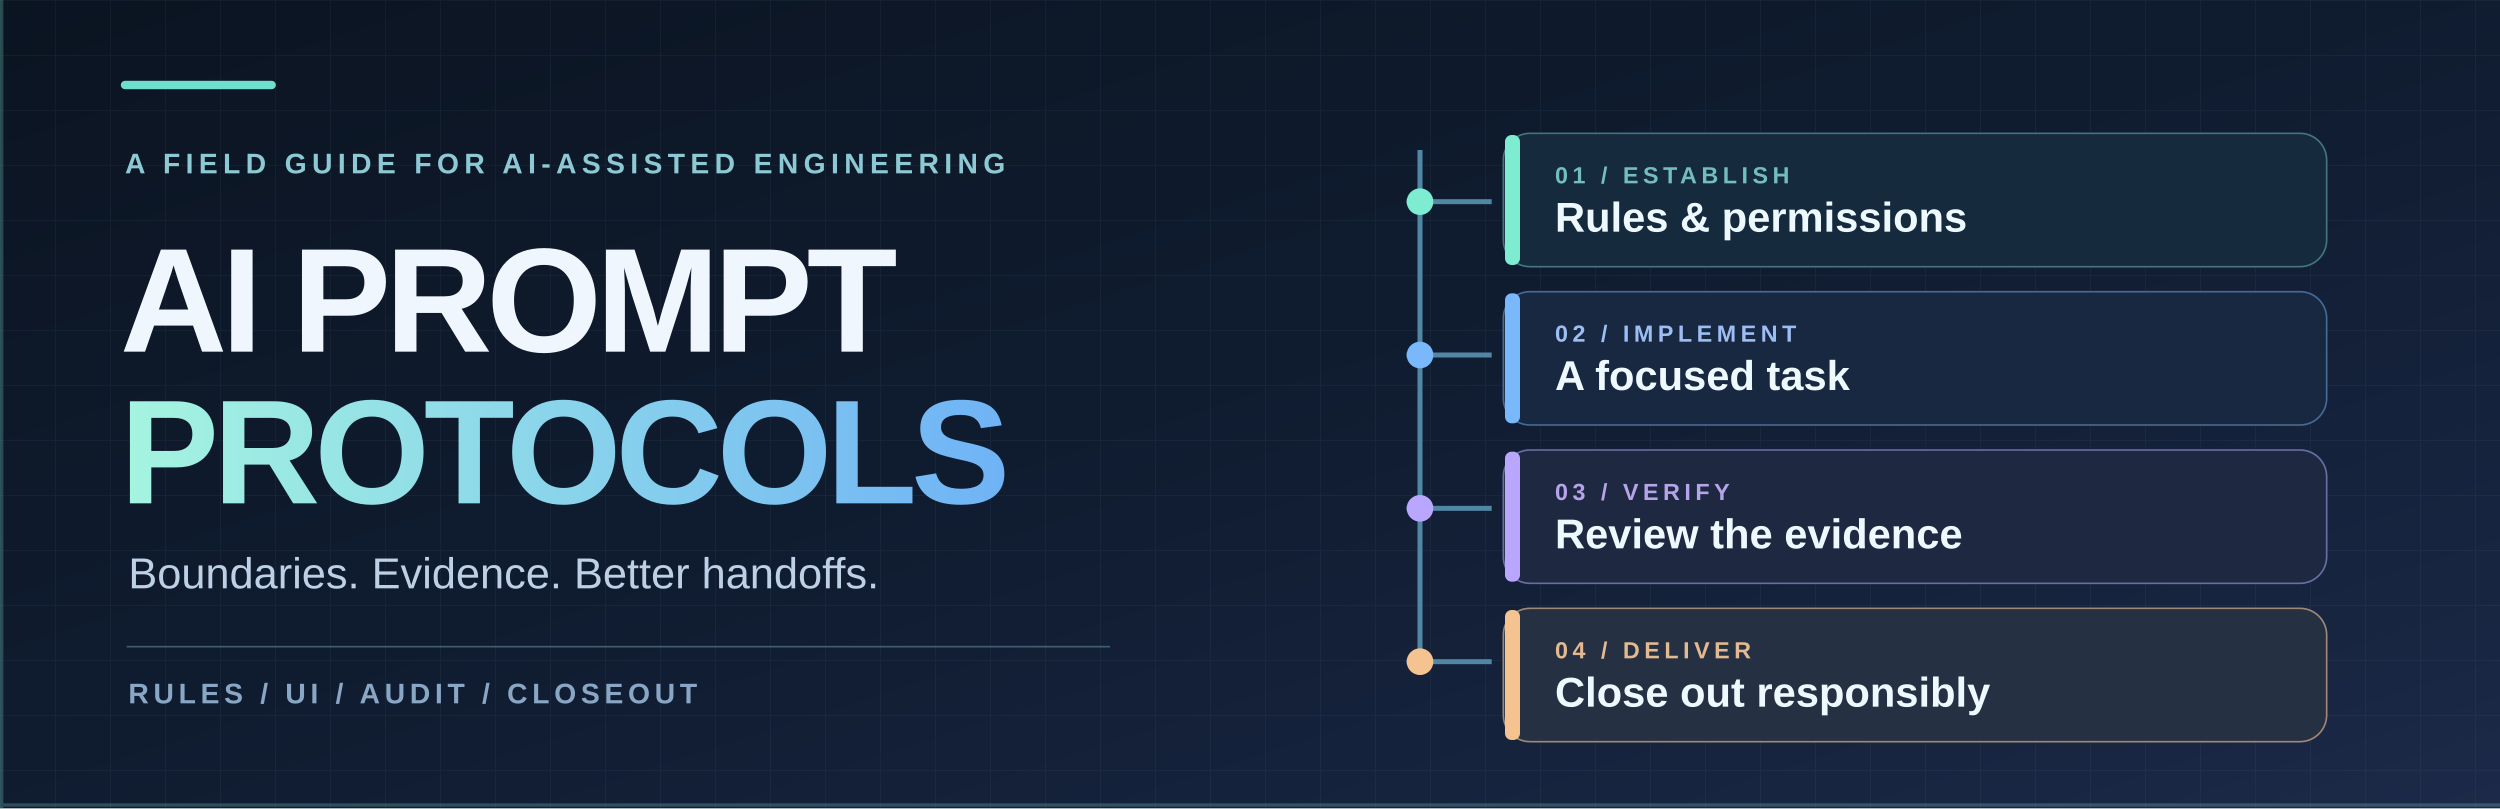
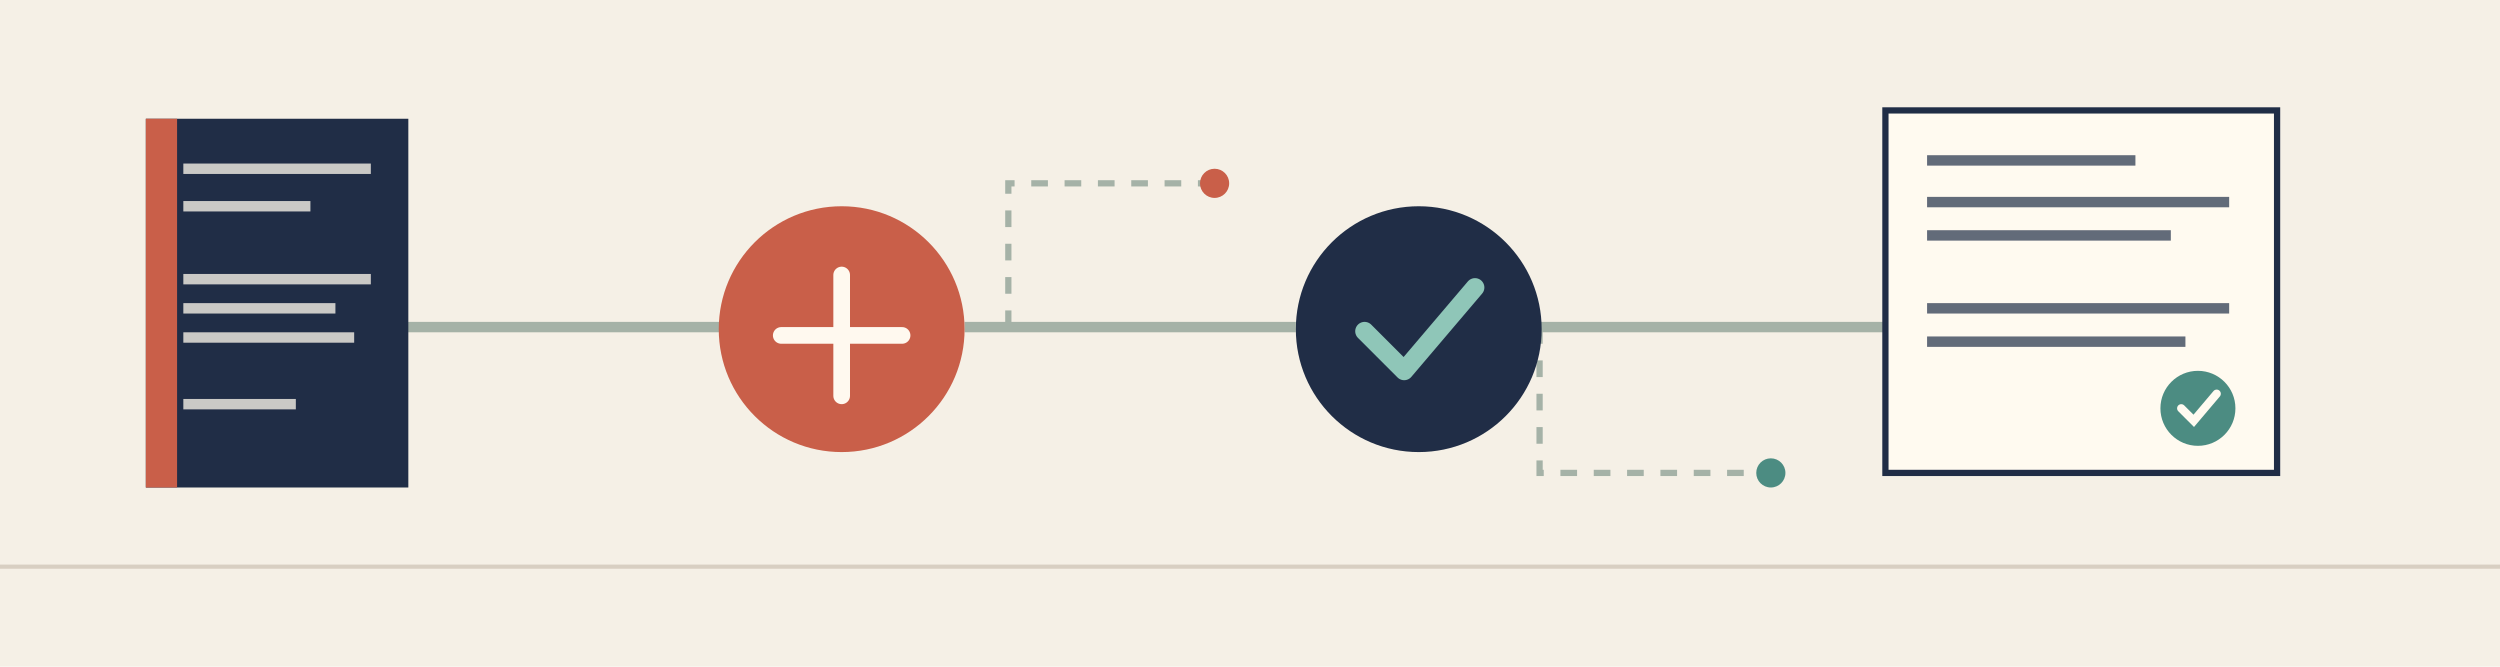
- <svg xmlns="http://www.w3.org/2000/svg" width="1500" height="485" viewBox="0 0 1500 485" role="img" aria-labelledby="t d">
-   <defs>
-     <linearGradient id="background" x2="1" y2="1">
-       <stop stop-color="#0B1421" />
-       <stop offset=".55" stop-color="#101D32" />
-       <stop offset="1" stop-color="#1C2948" />
-     </linearGradient>
-     <linearGradient id="aqua">
-       <stop stop-color="#A4F4E0" />
-       <stop offset="1" stop-color="#6FB3F6" />
-     </linearGradient>
-     <pattern id="grid" width="33" height="33" patternUnits="userSpaceOnUse">
-       <path d="M33 0H0V33" stroke="#C1DAF4" stroke-opacity=".055" fill="none" />
-     </pattern>
-   </defs>
-   <rect width="1500" height="485" fill="url(#background)" />
-   <rect width="1500" height="485" fill="url(#grid)" />
-   <path d="M0 483H1500M1 0V485" stroke="#77D8CE" stroke-opacity=".27" stroke-width="2" />
-   <path d="M75 51H163" stroke="#6EDFCC" stroke-width="5" stroke-linecap="round" />
-   <g font-family="Segoe UI,Arial,sans-serif">
-     <text x="75" y="104" font-size="17" font-weight="700" letter-spacing="3.2" fill="#8DC9D4">A FIELD GUIDE FOR AI-ASSISTED ENGINEERING</text>
-     <text x="72" y="211" font-size="89" font-weight="850" letter-spacing="-3.5" fill="#F0F6FE">AI PROMPT</text>
-     <text x="72" y="302" font-size="89" font-weight="850" letter-spacing="-3.5" fill="url(#aqua)">PROTOCOLS</text>
-     <text x="77" y="353" font-size="26" fill="#BED0E6">Boundaries. Evidence. Better handoffs.</text>
-     <path d="M76 388H666" stroke="#75A9B8" stroke-opacity=".46" />
-     <text x="77" y="422" font-size="17" letter-spacing="2.8" font-weight="750" fill="#89A6C4">RULES  /  UI  /  AUDIT  /  CLOSEOUT</text>
+ <svg xmlns="http://www.w3.org/2000/svg" viewBox="0 0 1200 320" role="img" aria-labelledby="title desc">
+   <rect width="1200" height="320" fill="#f5f0e6" />
+   <path d="M0 272h1200" stroke="#d8cfc2" stroke-width="2" />
+   <path d="M186 157h160m117 0h159m117 0h165" fill="none" stroke="#a5b2a7" stroke-width="5" />
+   <path d="M484 157v-69h99m156 69v70h111" fill="none" stroke="#a5b2a7" stroke-width="3" stroke-dasharray="8 8" />
+   <g transform="translate(70 57)">
+     <path d="M0 0h126v177H0z" fill="#202d46" />
+     <path d="M18 24h90M18 42h61M18 77h90M18 91h73M18 105h82M18 137h54" stroke="#f5f0e6" stroke-width="5" opacity=".8" />
+     <path d="M0 0h15v177H0z" fill="#c95f49" />
  </g>
-   <g fill="none" stroke="#5087A5" stroke-width="3">
-     <path d="M852 90V405" />
-     <path d="M844 121H895M844 213H895M844 305H895M844 397H895" />
+   <g transform="translate(345 99)">
+     <rect width="118" height="118" rx="59" fill="#c95f49" />
+     <path d="M30 62h58M59 33v58" stroke="#fff9ef" stroke-width="8" stroke-linecap="round" />
  </g>
-   <g font-family="Segoe UI,Arial,sans-serif">
-     <g>
-       <rect x="902" y="80" width="494" height="80" rx="16" fill="#152A3D" stroke="#43747F" />
-       <rect x="903" y="81" width="9" height="78" rx="4" fill="#7DECD0" />
-       <text x="933" y="110" font-size="14" letter-spacing="2.7" font-weight="700" fill="#74BDBE">01 / ESTABLISH</text>
-       <text x="933" y="139" font-size="25" font-weight="700" fill="#EDF8FF">Rules &amp; permissions</text>
-     </g>
-     <g>
-       <rect x="902" y="175" width="494" height="80" rx="16" fill="#172840" stroke="#466A96" />
-       <rect x="903" y="176" width="9" height="78" rx="4" fill="#79B9FB" />
-       <text x="933" y="205" font-size="14" letter-spacing="2.7" font-weight="700" fill="#9DBEF4">02 / IMPLEMENT</text>
-       <text x="933" y="234" font-size="25" font-weight="700" fill="#EDF8FF">A focused task</text>
-     </g>
-     <g>
-       <rect x="902" y="270" width="494" height="80" rx="16" fill="#1E2941" stroke="#686EA4" />
-       <rect x="903" y="271" width="9" height="78" rx="4" fill="#B9A6FF" />
-       <text x="933" y="300" font-size="14" letter-spacing="2.7" font-weight="700" fill="#B5A4EA">03 / VERIFY</text>
-       <text x="933" y="329" font-size="25" font-weight="700" fill="#EDF8FF">Review the evidence</text>
-     </g>
-     <g>
-       <rect x="902" y="365" width="494" height="80" rx="16" fill="#253142" stroke="#9E8775" />
-       <rect x="903" y="366" width="9" height="78" rx="4" fill="#F4C390" />
-       <text x="933" y="395" font-size="14" letter-spacing="2.7" font-weight="700" fill="#E2B991">04 / DELIVER</text>
-       <text x="933" y="424" font-size="25" font-weight="700" fill="#EDF8FF">Close out responsibly</text>
-     </g>
+   <g transform="translate(622 99)">
+     <rect width="118" height="118" rx="59" fill="#202d46" />
+     <path d="M33 60l19 19 34-40" fill="none" stroke="#8fc6b8" stroke-width="9" stroke-linecap="round" stroke-linejoin="round" />
  </g>
-   <circle cx="852" cy="121" r="8" fill="#7DECD0" />
-   <circle cx="852" cy="213" r="8" fill="#79B9FB" />
-   <circle cx="852" cy="305" r="8" fill="#B9A6FF" />
-   <circle cx="852" cy="397" r="8" fill="#F4C390" />
+   <g transform="translate(905 53)">
+     <path d="M0 0h188v174H0z" fill="#fffaf0" stroke="#202d46" stroke-width="3" />
+     <path d="M20 24h100M20 44h145M20 60h117M20 95h145M20 111h124" stroke="#202d46" stroke-width="5" opacity=".7" />
+     <circle cx="150" cy="143" r="18" fill="#4c8c82" />
+     <path d="M142 143l6 6 11-13" fill="none" stroke="#fffaf0" stroke-width="4" stroke-linecap="round" />
+   </g>
+   <circle cx="583" cy="88" r="7" fill="#c95f49" />
+   <circle cx="850" cy="227" r="7" fill="#4c8c82" />
</svg>
